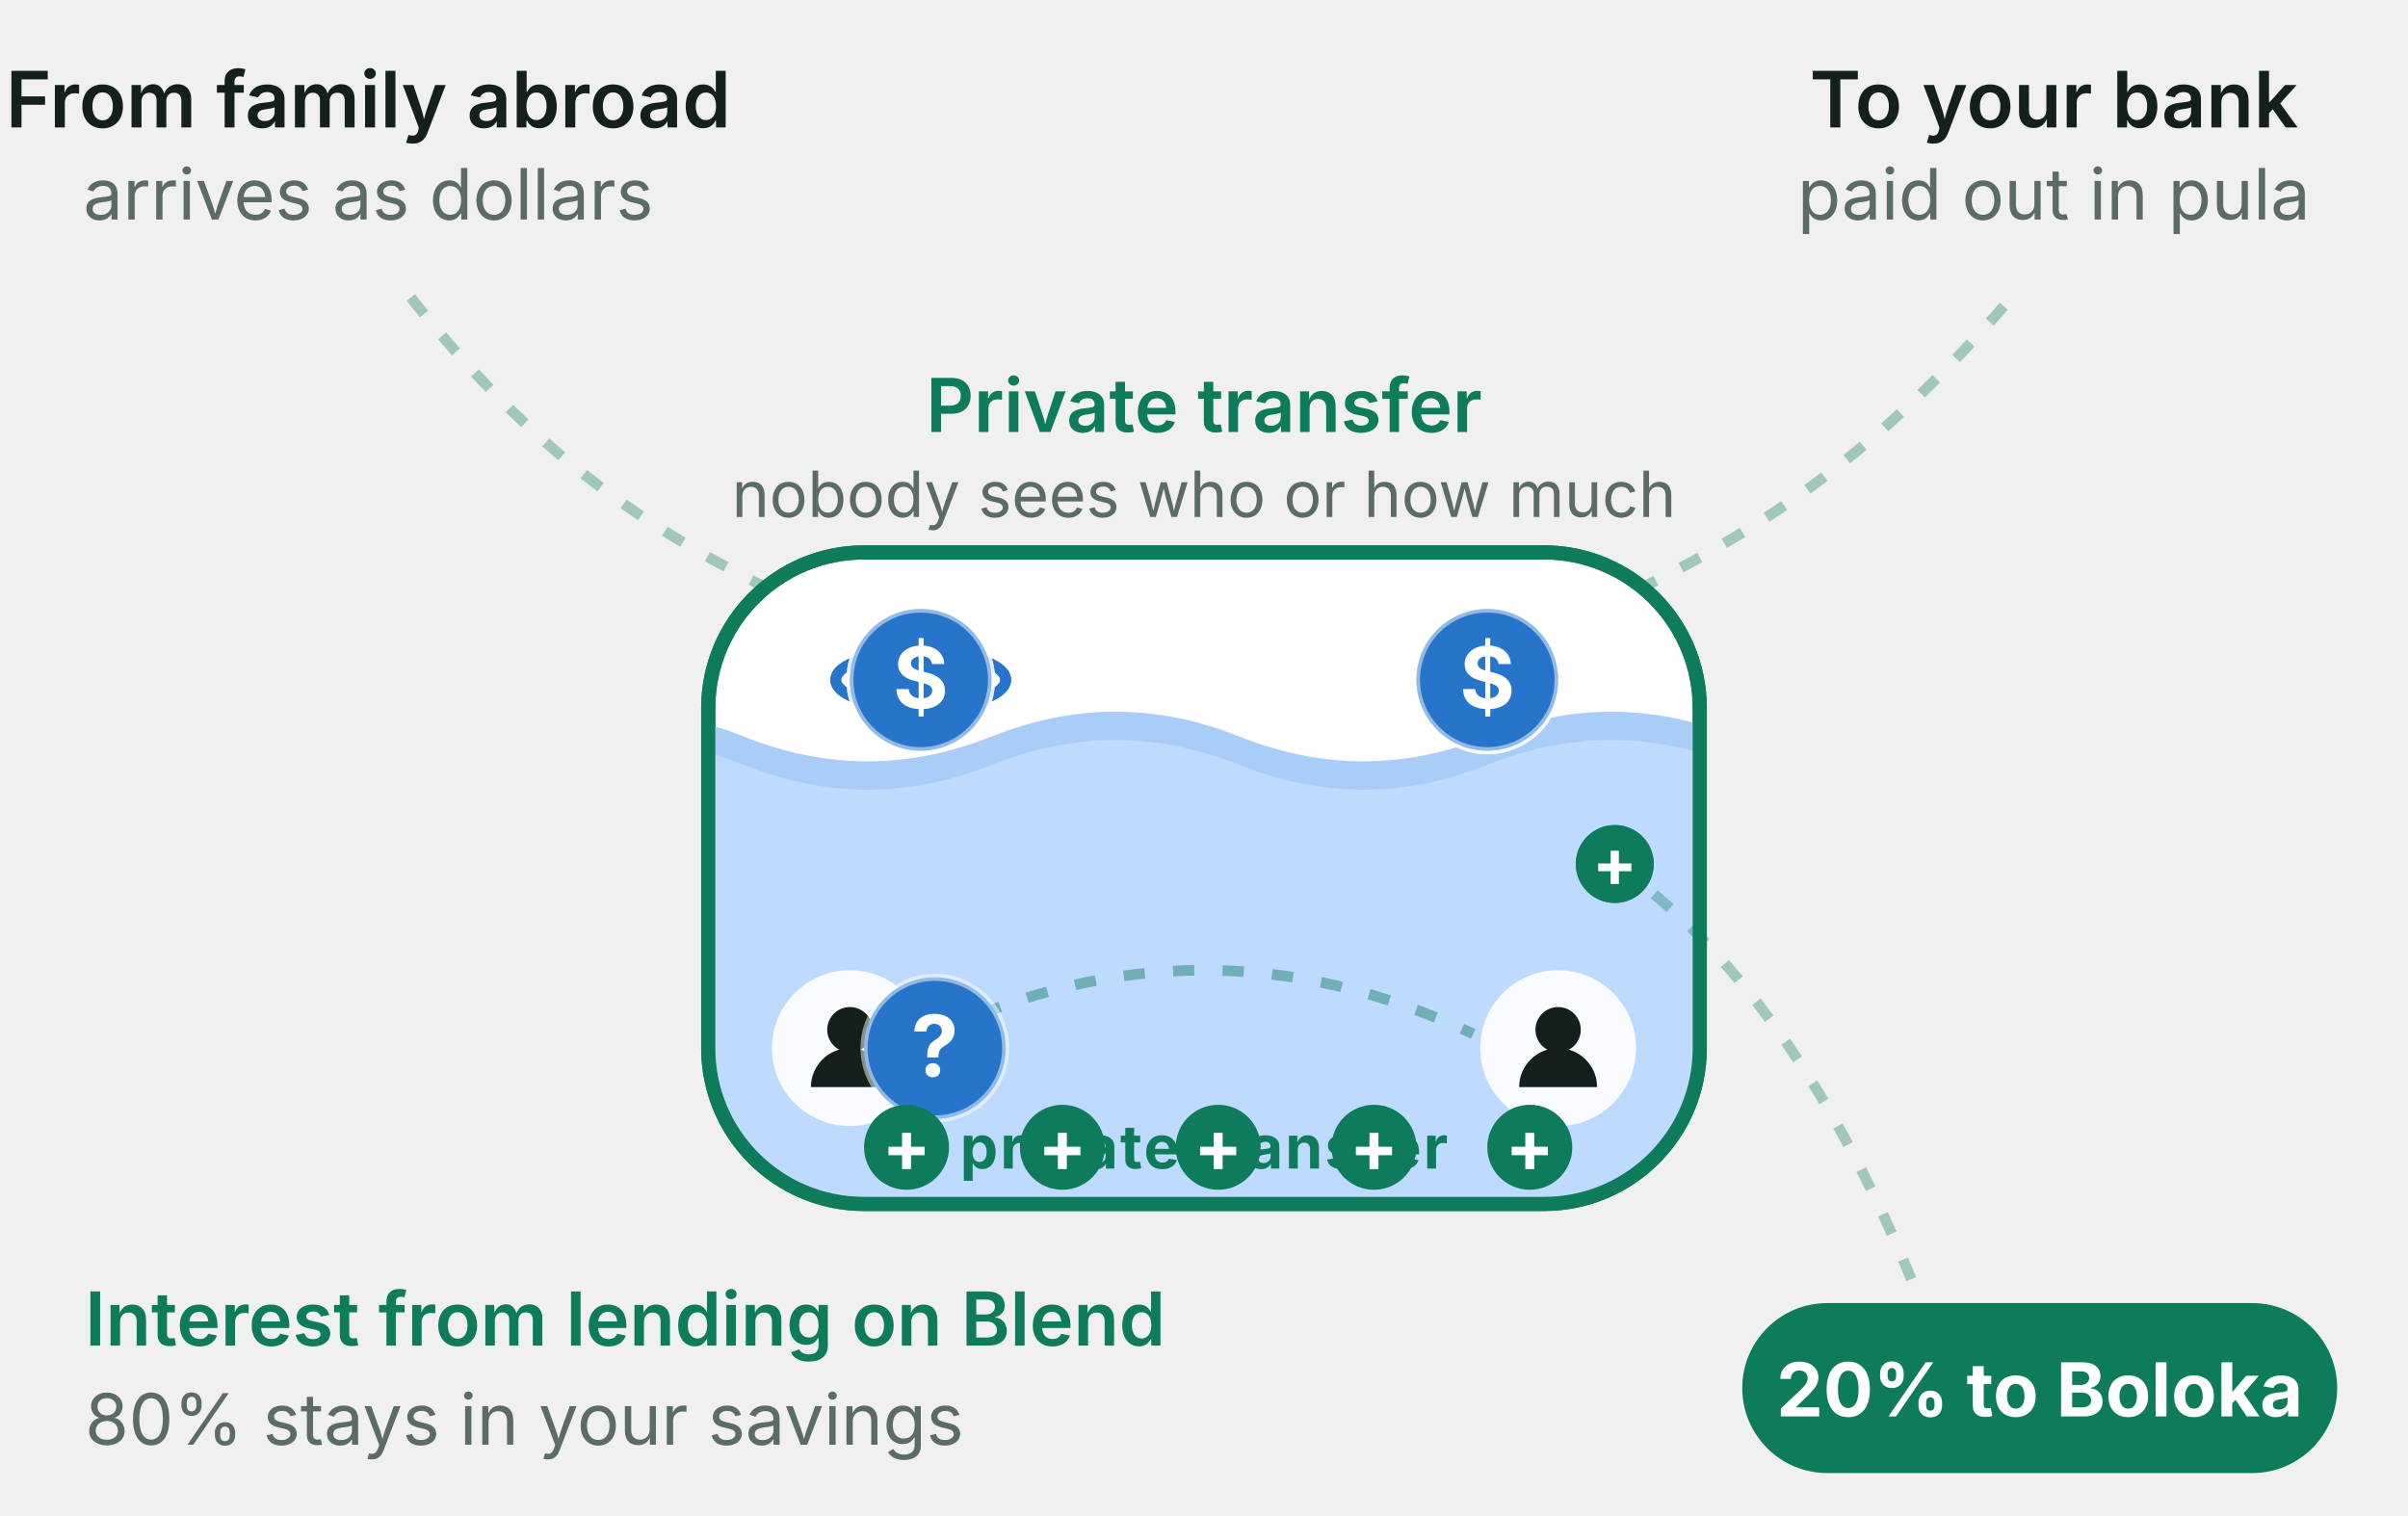
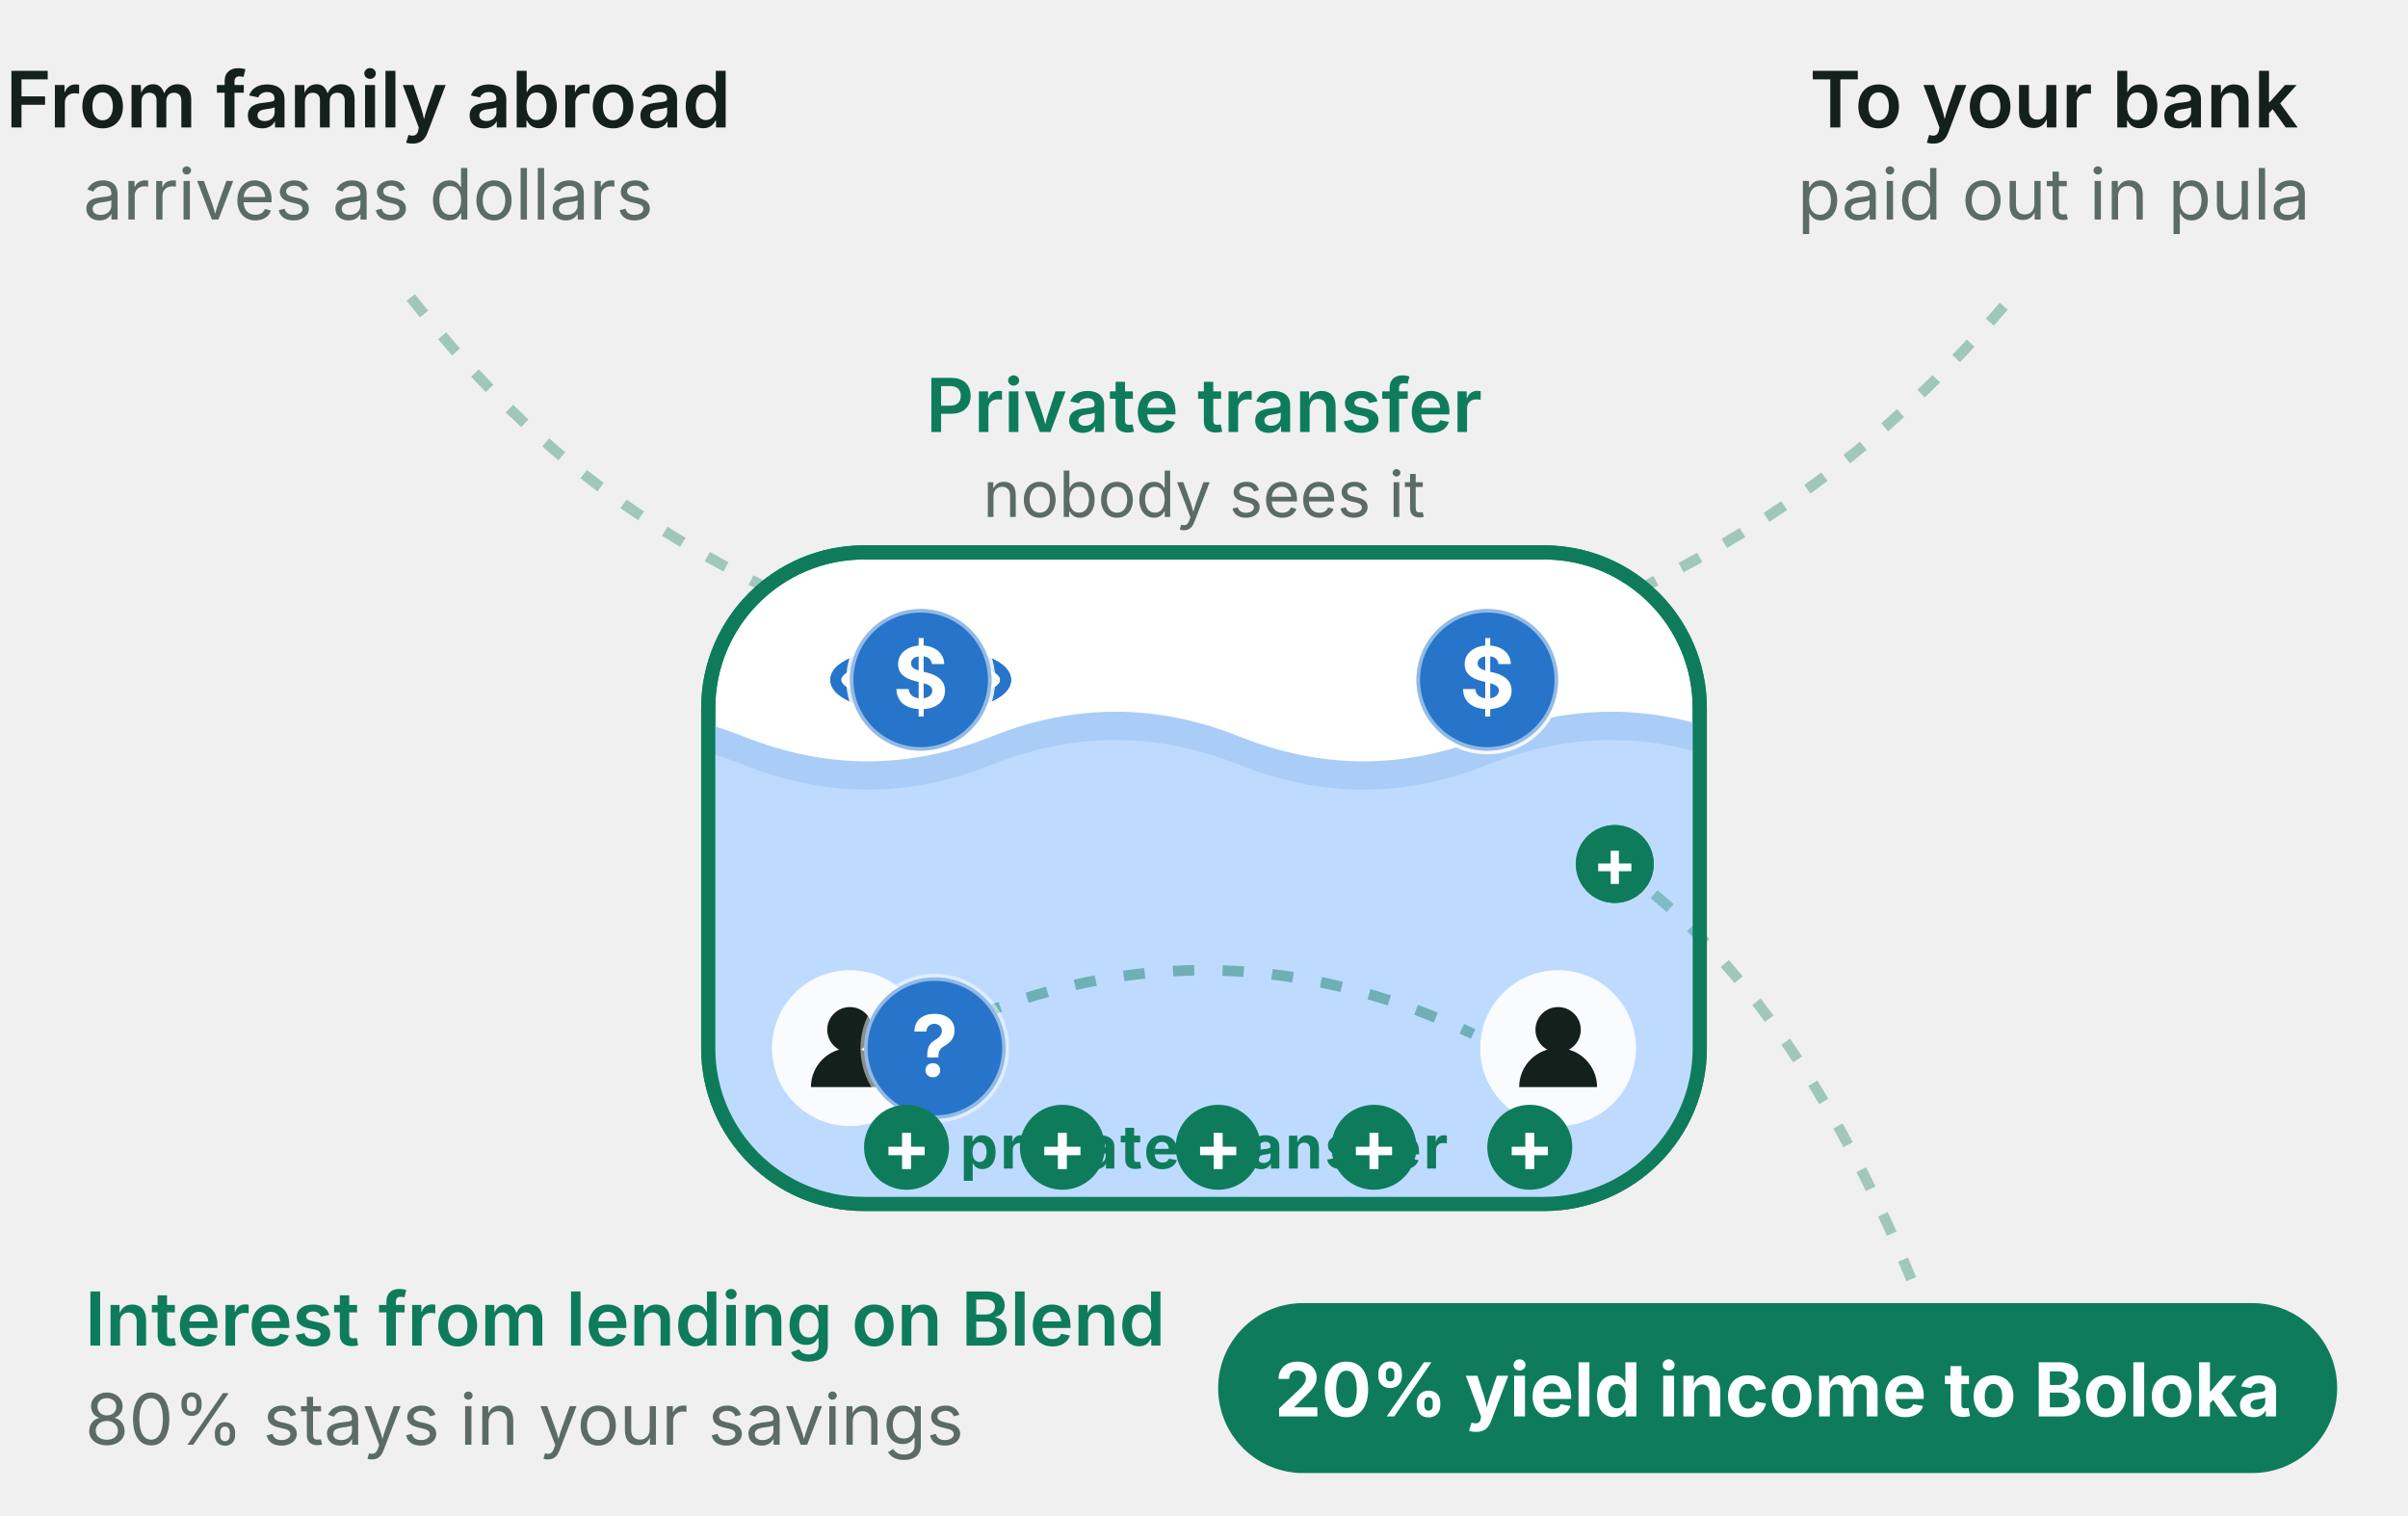
<svg xmlns="http://www.w3.org/2000/svg" class="help-anim" viewBox="0 0 340 214" role="img" aria-label="Dollars from family abroad flow into one shared pool, earn interest there (80% stays in the pool, 20% goes to Boloka), move privately between owners inside the pool, and flow out to the bank as pula">
  <style>
@keyframes help-in { 0% { transform: translate(-70px, -54px) scale(1); opacity: 0 } 12% { opacity: 1 } 78% { transform: translate(0, 0) scale(1); opacity: 1 } 100% { transform: translate(0, 8px) scale(.45); opacity: 0 } }
@keyframes help-splash { 0%, 74% { transform: scale(.2); opacity: 0 } 82% { opacity: .9 } 100% { transform: scale(1.8); opacity: 0 } }
@keyframes help-out { 0% { transform: translate(0, 6px) scale(.45); opacity: 0 } 18% { transform: translate(8px, -14px) scale(1); opacity: 1 } 88% { opacity: 1 } 100% { transform: translate(74px, -56px) scale(1); opacity: 0 } }
@keyframes help-wave { to { transform: translateX(-70px) } }
@keyframes help-rise { 0% { transform: translateY(0) scale(.6); opacity: 0 } 25% { opacity: 1; transform: translateY(-12px) scale(1) } 100% { transform: translateY(-46px) scale(1); opacity: 0 } }
@keyframes help-cut { 0% { transform: translate(0, 0); opacity: 0 } 15% { opacity: 1 } 85% { opacity: 1 } 100% { transform: translate(46px, 66px); opacity: 0 } }
@keyframes help-move { 0% { transform: translate(0, 0); opacity: 0 } 12% { opacity: 1; transform: translate(6px, -3px) } 50% { transform: translate(38px, -8px) } 84% { opacity: 1; transform: translate(70px, -3px) } 100% { transform: translate(76px, 0); opacity: 0 } }
@keyframes help-glow { 0%, 100% { opacity: .35 } 50% { opacity: .9 } }
.help-anim .coin-in { animation: help-in 2.7s ease-in infinite; transform-box: fill-box; transform-origin: center }
.help-anim .splash-in { animation: help-splash 2.7s ease-out infinite; transform-box: fill-box; transform-origin: center }
.help-anim .coin-out { animation: help-out 2.7s ease-out infinite; transform-box: fill-box; transform-origin: center }
.help-anim .wave { animation: help-wave 3.2s linear infinite }
.help-anim .wave.back { animation-duration: 4.6s; animation-direction: reverse }
.help-anim .bubble { animation: help-rise 3s ease-out infinite; transform-box: fill-box; transform-origin: center }
.help-anim .coin-cut { animation: help-cut 3.6s ease-in-out infinite; transform-box: fill-box; transform-origin: center }
.help-anim .coin-move { animation: help-move 4s ease-in-out infinite; transform-box: fill-box; transform-origin: center }
.help-anim .owner-glow { animation: help-glow 4s ease-in-out infinite; transform-box: fill-box; transform-origin: center }
@media (prefers-reduced-motion: reduce) { .help-anim * { animation: none !important } }
</style>
  <defs>
    <clipPath id="help-pool-clip">
      <rect x="100" y="78" width="140" height="92" rx="22" />
    </clipPath>
  </defs>
  <text x="52" y="18" text-anchor="middle" font-size="11" font-weight="600" fill="#14201C" font-family="Inter, system-ui, sans-serif">From family abroad</text>
  <text x="52" y="31" text-anchor="middle" font-size="10" fill="#5B6B66" font-family="Inter, system-ui, sans-serif">arrives as dollars</text>
  <text x="290" y="18" text-anchor="middle" font-size="11" font-weight="600" fill="#14201C" font-family="Inter, system-ui, sans-serif">To your bank</text>
  <text x="290" y="31" text-anchor="middle" font-size="10" fill="#5B6B66" font-family="Inter, system-ui, sans-serif">paid out in pula</text>
  <text x="170" y="61" text-anchor="middle" font-size="10.5" font-weight="600" fill="#0E7C5B" font-family="Inter, system-ui, sans-serif">Private transfer</text>
-   <text x="170" y="73" text-anchor="middle" font-size="9" fill="#5B6B66" font-family="Inter, system-ui, sans-serif">nobody sees who or how much</text>
+   <text x="170" y="73" text-anchor="middle" font-size="9" fill="#5B6B66" font-family="Inter, system-ui, sans-serif">nobody sees it</text>
  <path d="M58 42 C 80 70, 100 80, 128 92" fill="none" stroke="#0E7C5B" stroke-opacity="0.35" stroke-width="1.5" stroke-dasharray="3 4" />
  <path d="M212 92 C 240 80, 260 70, 284 42" fill="none" stroke="#0E7C5B" stroke-opacity="0.35" stroke-width="1.5" stroke-dasharray="3 4" />
  <rect x="100" y="78" width="140" height="92" rx="22" fill="#FFFFFF" stroke="#0E7C5B" stroke-width="2" />
  <g clip-path="url(#help-pool-clip)">
    <g transform="translate(0 104)">
      <path class="wave back" d="M-70 0 q 17.5 -7 35 0 t 35 0 t 35 0 t 35 0 t 35 0 t 35 0 t 35 0 t 35 0 t 35 0 t 35 0 t 35 0 t 35 0 V 90 H -70 Z" fill="#A9CDF7" />
    </g>
    <g transform="translate(0 108)">
      <path class="wave" d="M-70 0 q 17.5 -7 35 0 t 35 0 t 35 0 t 35 0 t 35 0 t 35 0 t 35 0 t 35 0 t 35 0 t 35 0 t 35 0 t 35 0 V 90 H -70 Z" fill="#BFDCFF" fill-opacity="0.95" />
    </g>
    <path d="M132 146 Q 170 128 208 146" fill="none" stroke="#0E7C5B" stroke-opacity="0.45" stroke-width="1.5" stroke-dasharray="3 4" />
    <g transform="translate(120 148)">
      <circle class="owner-glow" r="11" fill="#FFFFFF" fill-opacity="0.9" style="animation-delay: 0s;" />
      <circle r="3.2" cy="-2.6" fill="#14201C" />
      <path d="M-5.5 5.5 a5.5 5.5 0 0 1 11 0 z" fill="#14201C" />
    </g>
    <g transform="translate(220 148)">
      <circle class="owner-glow" r="11" fill="#FFFFFF" fill-opacity="0.9" style="animation-delay: 2s;" />
      <circle r="3.2" cy="-2.6" fill="#14201C" />
      <path d="M-5.5 5.5 a5.5 5.5 0 0 1 11 0 z" fill="#14201C" />
    </g>
    <g transform="translate(132 148)">
      <g class="coin-move" style="animation-delay: 0.6s;">
        <circle r="10" fill="#2775CA" />
        <circle r="10" fill="none" stroke="#FFFFFF" stroke-opacity="0.5" stroke-width="1" />
        <text y="4" text-anchor="middle" font-size="12" font-weight="700" fill="#FFFFFF" font-family="Inter, system-ui, sans-serif">?</text>
      </g>
    </g>
    <text x="170" y="165" text-anchor="middle" font-size="8.5" font-weight="700" fill="#0E7C5B" font-family="Inter, system-ui, sans-serif" letter-spacing="0.3">private transfer</text>
    <g transform="translate(128 162)">
      <g class="bubble" style="animation-delay: 0s;">
        <circle r="6" fill="#0E7C5B" />
        <text y="3.48" text-anchor="middle" font-size="10.2" font-weight="700" fill="#FFFFFF" font-family="Inter, system-ui, sans-serif">+</text>
      </g>
    </g>
    <g transform="translate(150 162)">
      <g class="bubble" style="animation-delay: 1.3s;">
        <circle r="6" fill="#0E7C5B" />
        <text y="3.48" text-anchor="middle" font-size="10.2" font-weight="700" fill="#FFFFFF" font-family="Inter, system-ui, sans-serif">+</text>
      </g>
    </g>
    <g transform="translate(172 162)">
      <g class="bubble" style="animation-delay: 0.6s;">
        <circle r="6" fill="#0E7C5B" />
        <text y="3.48" text-anchor="middle" font-size="10.2" font-weight="700" fill="#FFFFFF" font-family="Inter, system-ui, sans-serif">+</text>
      </g>
    </g>
    <g transform="translate(194 162)">
      <g class="bubble" style="animation-delay: 1.9s;">
        <circle r="6" fill="#0E7C5B" />
        <text y="3.48" text-anchor="middle" font-size="10.2" font-weight="700" fill="#FFFFFF" font-family="Inter, system-ui, sans-serif">+</text>
      </g>
    </g>
    <g transform="translate(216 162)">
      <g class="bubble" style="animation-delay: 2.4s;">
        <circle r="6" fill="#0E7C5B" />
        <text y="3.48" text-anchor="middle" font-size="10.2" font-weight="700" fill="#FFFFFF" font-family="Inter, system-ui, sans-serif">+</text>
      </g>
    </g>
  </g>
  <rect x="100" y="78" width="140" height="92" rx="22" fill="none" stroke="#0E7C5B" stroke-width="2" />
  <g transform="translate(130 96)">
    <ellipse class="splash-in" rx="12" ry="4" fill="none" stroke="#2775CA" stroke-width="1.5" style="animation-delay: 0s;" />
    <ellipse class="splash-in" rx="12" ry="4" fill="none" stroke="#2775CA" stroke-width="1.5" style="animation-delay: 0.9s;" />
    <ellipse class="splash-in" rx="12" ry="4" fill="none" stroke="#2775CA" stroke-width="1.5" style="animation-delay: 1.8s;" />
    <g class="coin-in" style="animation-delay: 0s;">
      <circle r="10" fill="#2775CA" />
      <circle r="10" fill="none" stroke="#FFFFFF" stroke-opacity="0.5" stroke-width="1" />
      <text y="4" text-anchor="middle" font-size="12" font-weight="700" fill="#FFFFFF" font-family="Inter, system-ui, sans-serif">$</text>
    </g>
    <g class="coin-in" style="animation-delay: 0.9s;">
      <circle r="10" fill="#2775CA" />
      <circle r="10" fill="none" stroke="#FFFFFF" stroke-opacity="0.5" stroke-width="1" />
      <text y="4" text-anchor="middle" font-size="12" font-weight="700" fill="#FFFFFF" font-family="Inter, system-ui, sans-serif">$</text>
    </g>
    <g class="coin-in" style="animation-delay: 1.8s;">
      <circle r="10" fill="#2775CA" />
      <circle r="10" fill="none" stroke="#FFFFFF" stroke-opacity="0.5" stroke-width="1" />
      <text y="4" text-anchor="middle" font-size="12" font-weight="700" fill="#FFFFFF" font-family="Inter, system-ui, sans-serif">$</text>
    </g>
  </g>
  <g transform="translate(210 96)">
    <g class="coin-out" style="animation-delay: 0.45s;">
      <circle r="10" fill="#2775CA" />
      <circle r="10" fill="none" stroke="#FFFFFF" stroke-opacity="0.5" stroke-width="1" />
      <text y="4" text-anchor="middle" font-size="12" font-weight="700" fill="#FFFFFF" font-family="Inter, system-ui, sans-serif">$</text>
    </g>
    <g class="coin-out" style="animation-delay: 1.35s;">
      <circle r="10" fill="#2775CA" />
      <circle r="10" fill="none" stroke="#FFFFFF" stroke-opacity="0.5" stroke-width="1" />
      <text y="4" text-anchor="middle" font-size="12" font-weight="700" fill="#FFFFFF" font-family="Inter, system-ui, sans-serif">$</text>
    </g>
    <g class="coin-out" style="animation-delay: 2.25s;">
      <circle r="10" fill="#2775CA" />
      <circle r="10" fill="none" stroke="#FFFFFF" stroke-opacity="0.5" stroke-width="1" />
      <text y="4" text-anchor="middle" font-size="12" font-weight="700" fill="#FFFFFF" font-family="Inter, system-ui, sans-serif">$</text>
    </g>
  </g>
  <text x="12" y="190" font-size="10.5" font-weight="600" fill="#0E7C5B" font-family="Inter, system-ui, sans-serif">Interest from lending on Blend</text>
  <text x="12" y="204" font-size="10" fill="#5B6B66" font-family="Inter, system-ui, sans-serif">80% stays in your savings</text>
  <path d="M228 122 C 248 136, 262 160, 272 186" fill="none" stroke="#0E7C5B" stroke-opacity="0.35" stroke-width="1.5" stroke-dasharray="3 4" />
  <g transform="translate(228 122)">
    <g class="coin-cut" style="animation-delay: 0s;">
      <circle r="5.5" fill="#0E7C5B" />
      <text y="3.19" text-anchor="middle" font-size="9.35" font-weight="700" fill="#FFFFFF" font-family="Inter, system-ui, sans-serif">+</text>
    </g>
    <g class="coin-cut" style="animation-delay: 1.8s;">
      <circle r="5.5" fill="#0E7C5B" />
      <text y="3.19" text-anchor="middle" font-size="9.35" font-weight="700" fill="#FFFFFF" font-family="Inter, system-ui, sans-serif">+</text>
    </g>
  </g>
-   <g transform="translate(246 184)">
-     <rect width="84" height="24" rx="12" fill="#0E7C5B" />
-     <text x="42" y="16" text-anchor="middle" font-size="10.5" font-weight="700" fill="#FFFFFF" font-family="Inter, system-ui, sans-serif">20% to Boloka</text>
+   <g transform="translate(172 184)">
+     <rect width="158" height="24" rx="12" fill="#0E7C5B" />
+     <text x="79" y="16" text-anchor="middle" font-size="10.5" font-weight="700" fill="#FFFFFF" font-family="Inter, system-ui, sans-serif">20% yield income to Boloka</text>
  </g>
</svg>
